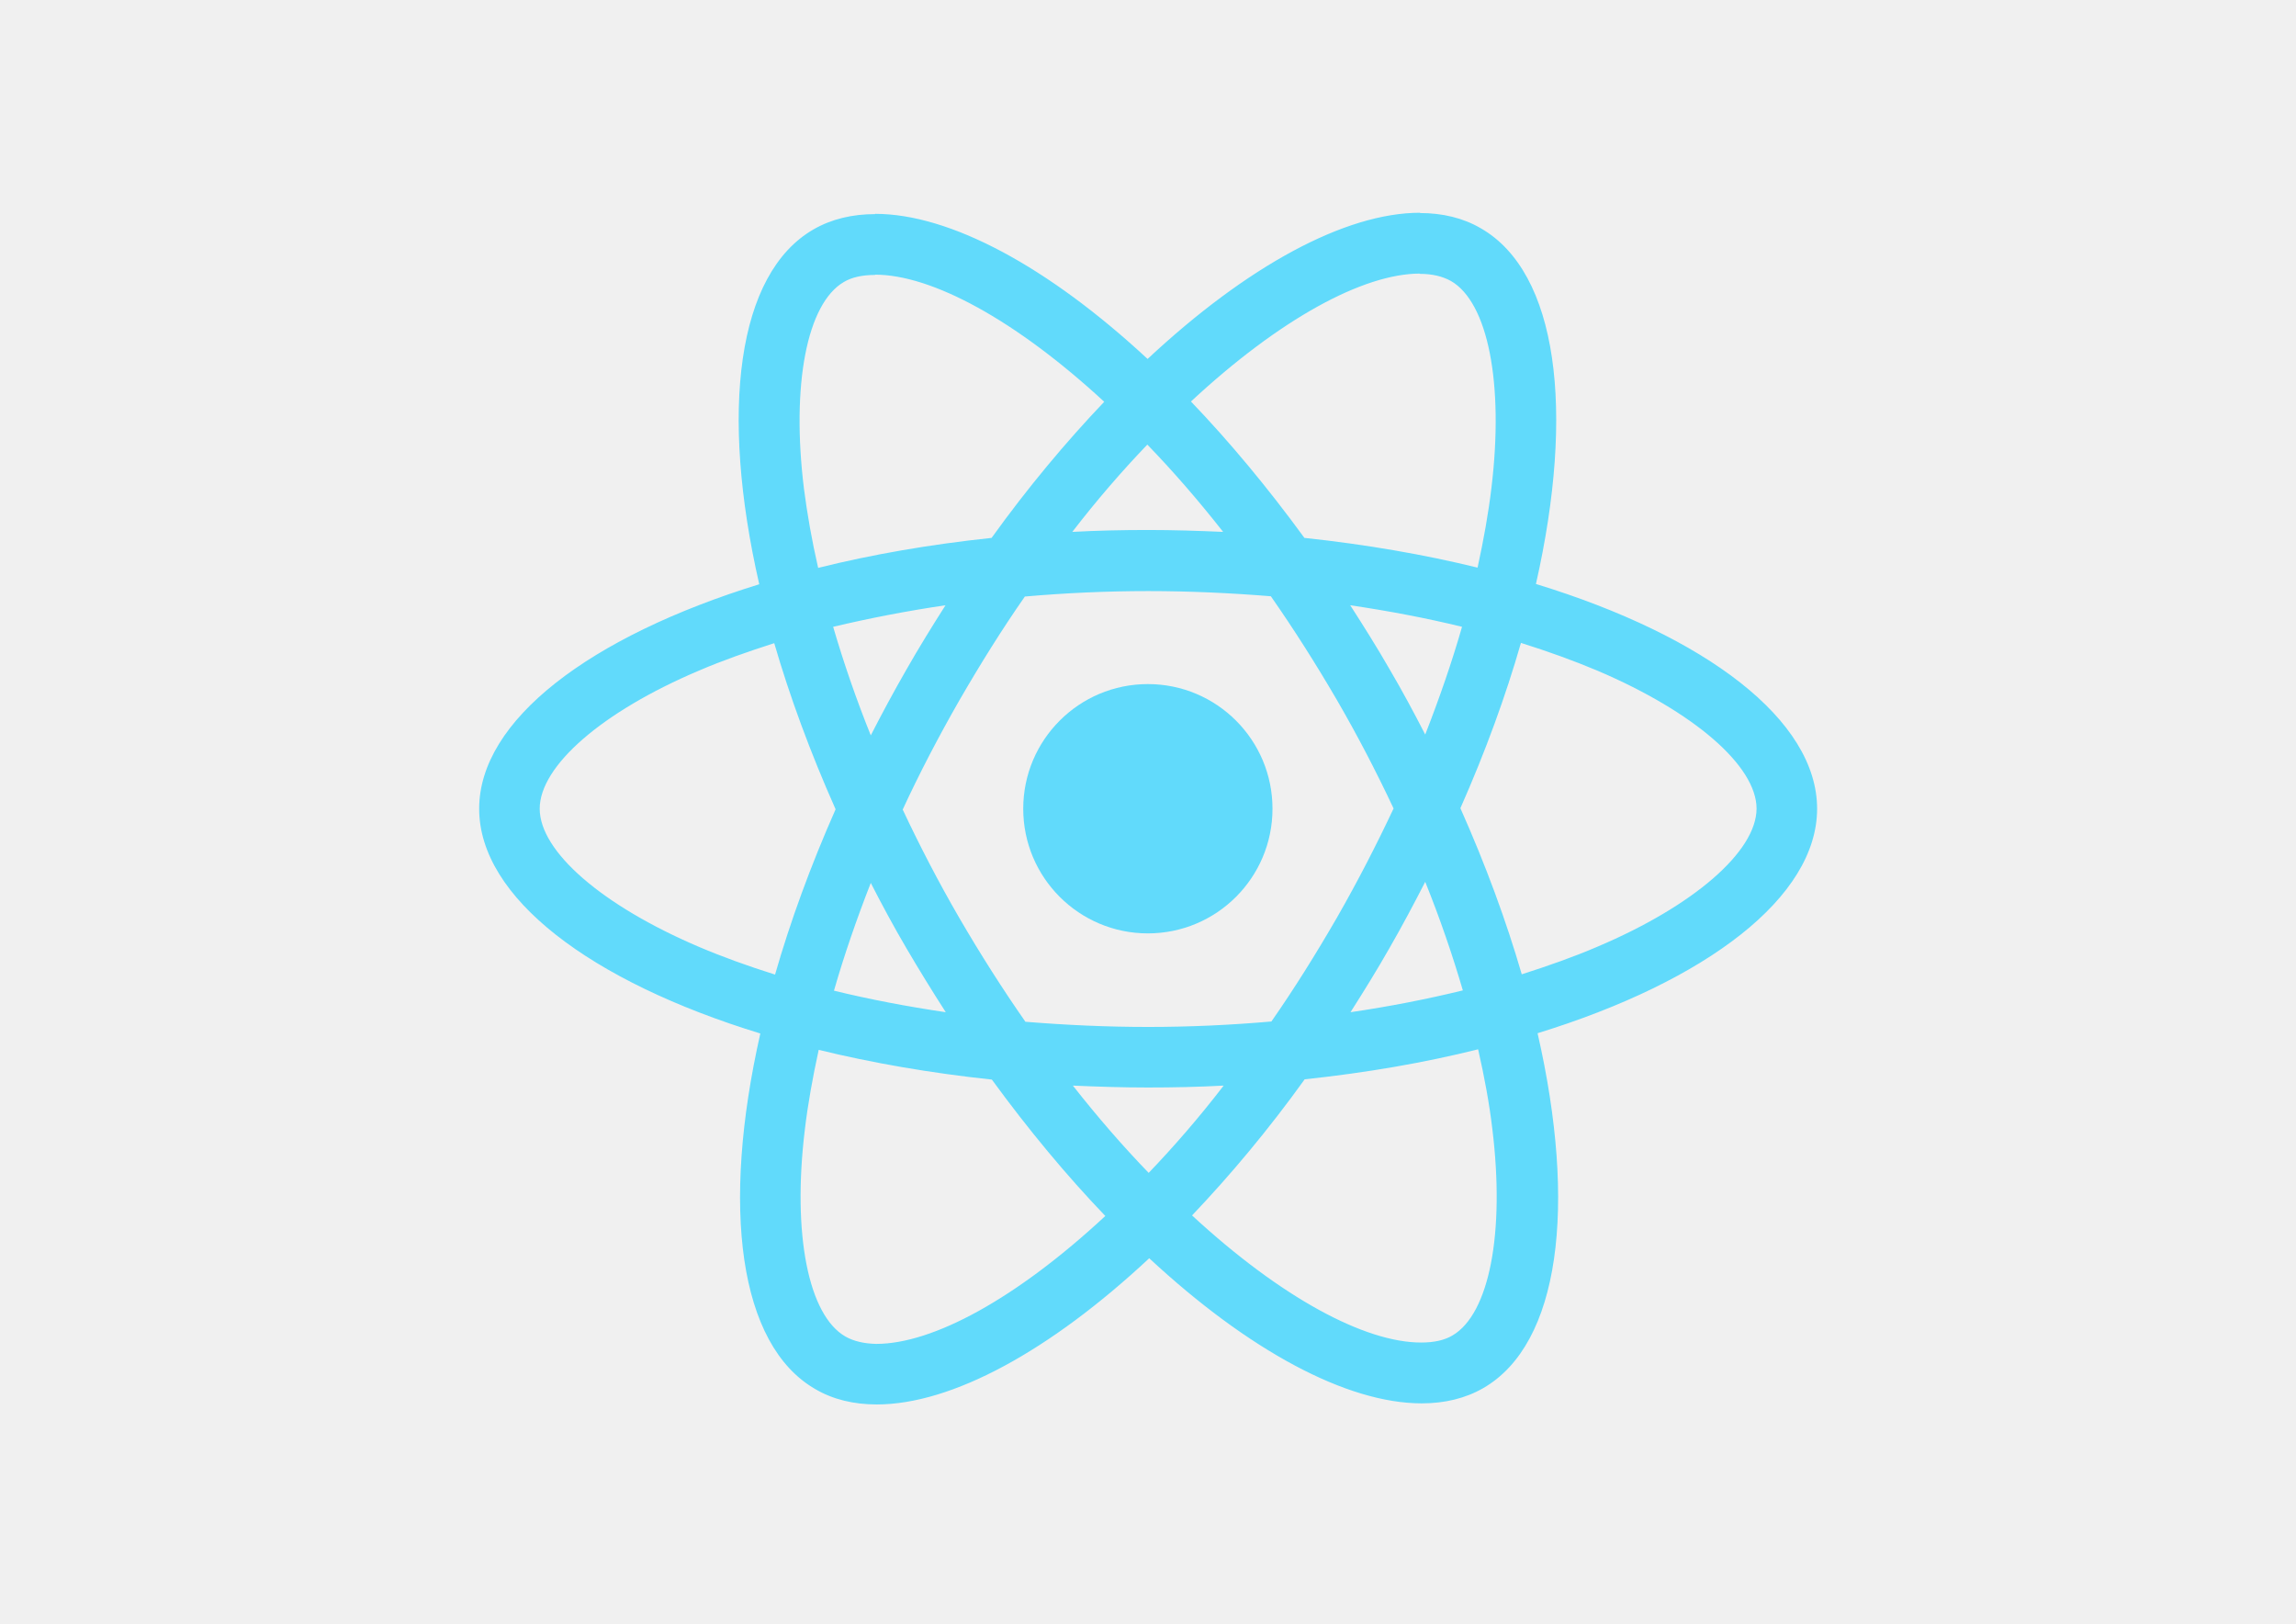
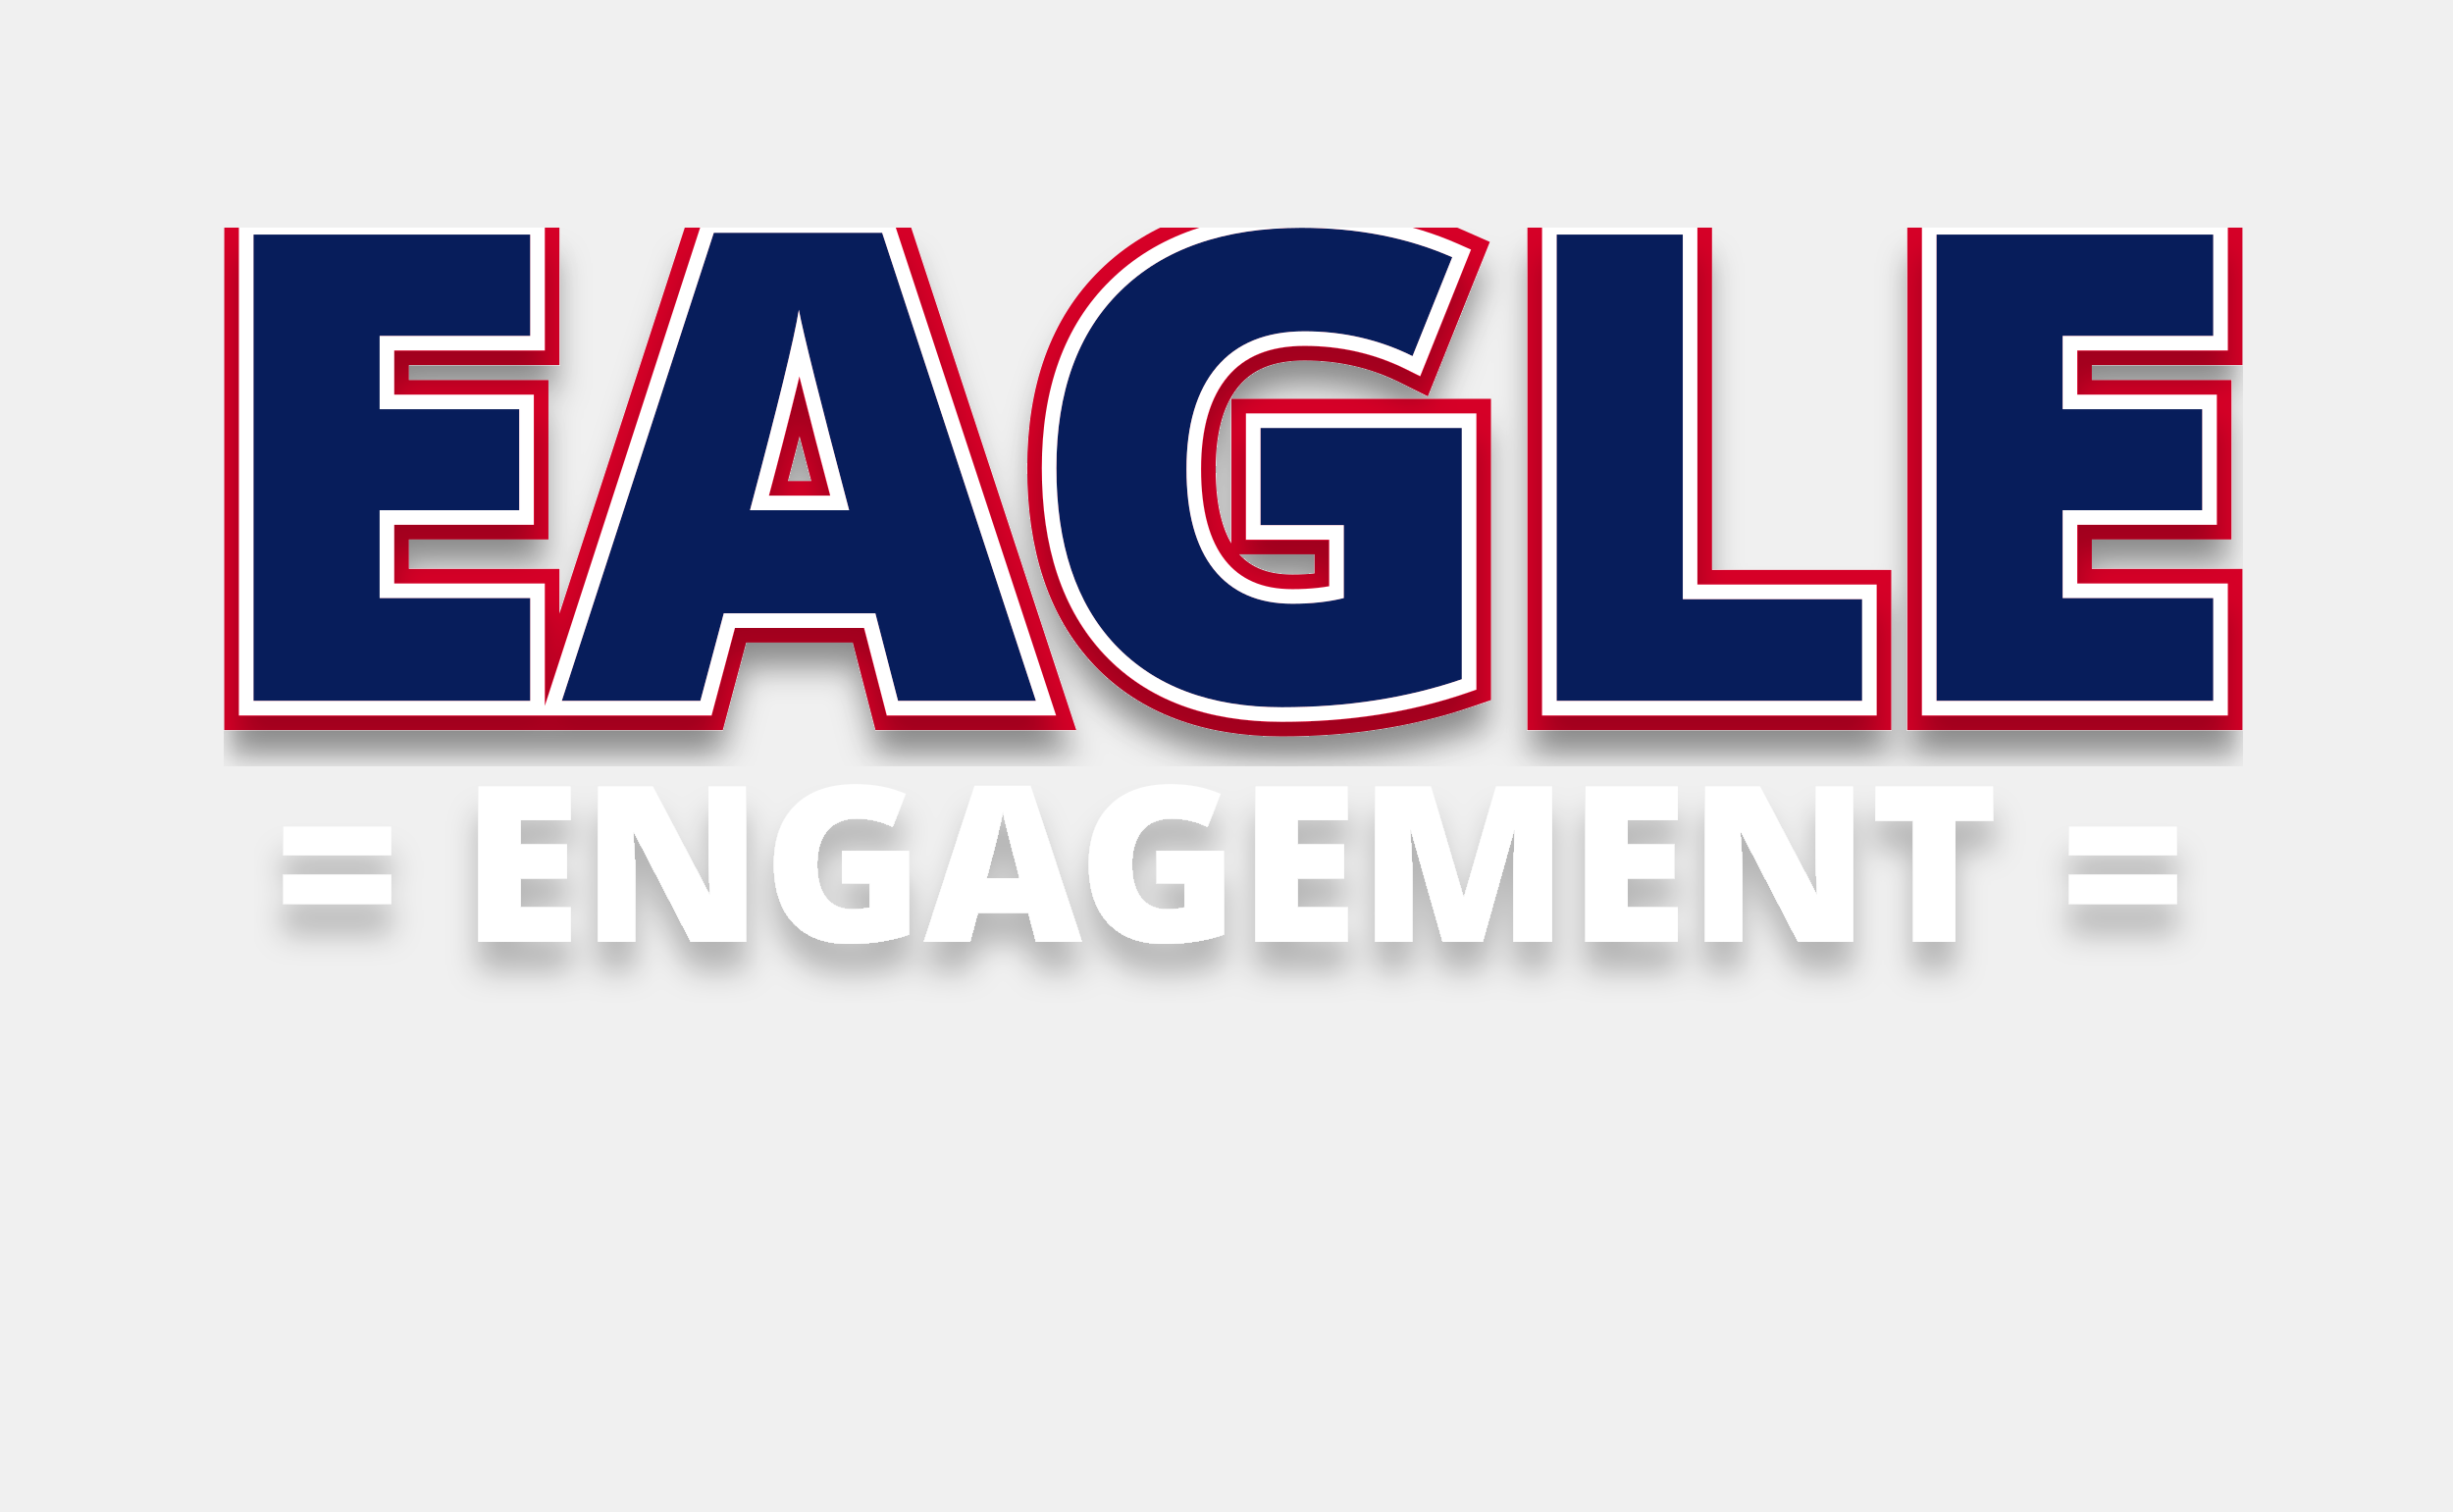
- <svg xmlns="http://www.w3.org/2000/svg" viewBox="0 0 841.9 595.3">
-   <g fill="#61DAFB">
-     <path d="M666.3 296.5c0-32.5-40.7-63.3-103.1-82.4 14.4-63.6 8-114.2-20.2-130.4-6.5-3.8-14.1-5.6-22.4-5.6v22.3c4.6 0 8.3.9 11.4 2.6 13.6 7.8 19.5 37.5 14.9 75.7-1.1 9.4-2.9 19.3-5.1 29.4-19.6-4.8-41-8.5-63.5-10.9-13.5-18.5-27.5-35.3-41.6-50 32.6-30.3 63.2-46.9 84-46.9V78c-27.5 0-63.5 19.6-99.9 53.6-36.4-33.8-72.4-53.2-99.9-53.2v22.3c20.7 0 51.4 16.5 84 46.6-14 14.7-28 31.4-41.3 49.9-22.6 2.4-44 6.1-63.6 11-2.3-10-4-19.7-5.2-29-4.7-38.2 1.1-67.9 14.6-75.8 3-1.8 6.9-2.6 11.5-2.6V78.5c-8.4 0-16 1.8-22.6 5.6-28.1 16.2-34.4 66.7-19.9 130.1-62.2 19.2-102.7 49.9-102.7 82.3 0 32.5 40.7 63.3 103.1 82.4-14.4 63.6-8 114.2 20.2 130.4 6.5 3.8 14.1 5.6 22.5 5.6 27.5 0 63.5-19.6 99.9-53.6 36.4 33.8 72.4 53.2 99.9 53.2 8.4 0 16-1.8 22.6-5.6 28.1-16.2 34.4-66.7 19.9-130.1 62-19.1 102.5-49.9 102.5-82.3zm-130.2-66.7c-3.7 12.9-8.3 26.2-13.5 39.5-4.1-8-8.4-16-13.1-24-4.6-8-9.5-15.8-14.4-23.4 14.2 2.1 27.9 4.7 41 7.9zm-45.8 106.5c-7.8 13.5-15.8 26.3-24.1 38.2-14.9 1.3-30 2-45.2 2-15.1 0-30.2-.7-45-1.9-8.3-11.9-16.4-24.6-24.2-38-7.6-13.1-14.5-26.4-20.8-39.8 6.2-13.4 13.2-26.8 20.7-39.9 7.8-13.5 15.8-26.3 24.1-38.2 14.9-1.3 30-2 45.2-2 15.1 0 30.2.7 45 1.9 8.3 11.9 16.4 24.6 24.2 38 7.6 13.1 14.5 26.4 20.8 39.8-6.3 13.4-13.2 26.8-20.7 39.9zm32.3-13c5.4 13.4 10 26.8 13.8 39.8-13.1 3.2-26.9 5.9-41.2 8 4.9-7.7 9.8-15.6 14.4-23.7 4.6-8 8.9-16.1 13-24.1zM421.2 430c-9.3-9.6-18.6-20.3-27.8-32 9 .4 18.2.7 27.5.7 9.4 0 18.7-.2 27.8-.7-9 11.7-18.3 22.4-27.5 32zm-74.4-58.9c-14.2-2.1-27.9-4.7-41-7.9 3.7-12.9 8.3-26.2 13.5-39.5 4.1 8 8.4 16 13.1 24 4.7 8 9.5 15.8 14.4 23.4zM420.7 163c9.3 9.6 18.6 20.3 27.8 32-9-.4-18.2-.7-27.5-.7-9.4 0-18.7.2-27.8.7 9-11.7 18.3-22.4 27.5-32zm-74 58.9c-4.9 7.7-9.8 15.6-14.4 23.7-4.6 8-8.9 16-13 24-5.4-13.4-10-26.8-13.8-39.8 13.1-3.1 26.9-5.8 41.2-7.9zm-90.5 125.2c-35.4-15.1-58.3-34.9-58.3-50.6 0-15.7 22.9-35.6 58.3-50.6 8.6-3.7 18-7 27.7-10.1 5.7 19.6 13.2 40 22.5 60.9-9.2 20.8-16.6 41.1-22.2 60.6-9.9-3.1-19.3-6.5-28-10.2zM310 490c-13.6-7.8-19.5-37.5-14.9-75.7 1.1-9.4 2.9-19.3 5.1-29.4 19.6 4.8 41 8.5 63.5 10.9 13.5 18.5 27.5 35.3 41.6 50-32.6 30.3-63.2 46.9-84 46.9-4.5-.1-8.3-1-11.3-2.7zm237.2-76.2c4.7 38.2-1.1 67.9-14.6 75.8-3 1.8-6.9 2.6-11.5 2.6-20.7 0-51.4-16.5-84-46.6 14-14.7 28-31.4 41.3-49.9 22.6-2.4 44-6.1 63.6-11 2.3 10.1 4.1 19.8 5.2 29.1zm38.5-66.7c-8.6 3.7-18 7-27.7 10.1-5.7-19.6-13.2-40-22.5-60.9 9.2-20.8 16.6-41.1 22.2-60.6 9.9 3.1 19.3 6.5 28.1 10.2 35.4 15.1 58.3 34.9 58.3 50.6-.1 15.7-23 35.6-58.4 50.6zM320.8 78.4z" />
-     <circle cx="420.9" cy="296.5" r="45.7" />
-     <path d="M520.5 78.1z" />
+ <svg xmlns="http://www.w3.org/2000/svg" width="336" height="207" viewBox="0 0 336 207" fill="none">
+   <g filter="url(#filter0_d_61_967)">
+     <path d="M53.588 123.791H38.817V119.843H53.588V123.791ZM53.588 117.142H38.817V113.226H53.588V117.142ZM78.167 124.308V129H65.532V107.71H78.167V112.337H71.291V115.686H77.665V120.296H71.291V124.308H78.167ZM102.178 107.71V129H94.639L86.857 114.003H86.728C86.911 116.441 87.003 118.242 87.003 119.406V129H81.907V107.71H89.429L97.162 122.513H97.26C97.119 120.442 97.049 118.716 97.049 117.336V107.71H102.178ZM115.324 120.976V116.543H124.513V128.013C122.032 128.865 119.293 129.291 116.294 129.291C113.026 129.291 110.492 128.342 108.691 126.444C106.9 124.546 106.005 121.855 106.005 118.371C106.005 114.887 106.981 112.191 108.933 110.282C110.885 108.362 113.636 107.402 117.184 107.402C119.751 107.402 122.048 107.85 124.076 108.745L122.264 113.259C120.743 112.504 119.098 112.126 117.33 112.126C115.572 112.126 114.234 112.671 113.318 113.76C112.401 114.85 111.942 116.403 111.942 118.42C111.942 120.426 112.358 121.952 113.188 122.998C114.019 124.044 115.216 124.567 116.78 124.567C117.653 124.567 118.435 124.481 119.125 124.308V120.976H115.324ZM148.193 129H141.9L140.864 125.004H133.94L132.872 129H126.547L133.487 107.629H141.172L148.193 129ZM135.137 120.296H139.667C138.33 115.249 137.564 112.196 137.37 111.14C137.154 112.477 136.41 115.529 135.137 120.296ZM158.449 120.976V116.543H167.638V128.013C165.157 128.865 162.418 129.291 159.419 129.291C156.151 129.291 153.617 128.342 151.816 126.444C150.025 124.546 149.13 121.855 149.13 118.371C149.13 114.887 150.106 112.191 152.058 110.282C154.01 108.362 156.761 107.402 160.309 107.402C162.876 107.402 165.173 107.85 167.201 108.745L165.389 113.259C163.868 112.504 162.223 112.126 160.455 112.126C158.697 112.126 157.359 112.671 156.443 113.76C155.526 114.85 155.067 116.403 155.067 118.42C155.067 120.426 155.483 121.952 156.313 122.998C157.144 124.044 158.341 124.567 159.905 124.567C160.778 124.567 161.56 124.481 162.25 124.308V120.976H158.449ZM184.604 124.308V129H171.969V107.71H184.604V112.337H177.728V115.686H184.103V120.296H177.728V124.308H184.604ZM207.305 119.665C207.305 118.436 207.375 116.446 207.515 113.696H207.386L203.098 129H197.614L193.262 113.663H193.133C193.338 116.198 193.44 118.231 193.44 119.762V129H188.344V107.71H196.012L200.445 122.82H200.559L204.91 107.71H212.595V129H207.305V119.665ZM229.823 124.308V129H217.188V107.71H229.823V112.337H222.947V115.686H229.321V120.296H222.947V124.308H229.823ZM253.834 107.71V129H246.295L238.513 114.003H238.384C238.567 116.441 238.659 118.242 238.659 119.406V129H233.563V107.71H241.086L248.819 122.513H248.916C248.776 120.442 248.705 118.716 248.705 117.336V107.71H253.834ZM267.837 112.418V129H262.078V112.418H256.885V107.71H273.014V112.418H267.837ZM298.181 123.791H283.411V119.843H298.181V123.791ZM298.181 117.142H283.411V113.226H298.181V117.142Z" fill="white" />
  </g>
+   <g filter="url(#filter1_d_61_967)">
+     <mask id="path-2-outside-1_61_967" maskUnits="userSpaceOnUse" x="30" y="27" width="278" height="74" fill="black">
+       <rect fill="white" x="30" y="27" width="278" height="74" />
+       <path d="M72.626 81.925V96H34.722V32.129H72.626V46.01H52V56.057H71.122V69.889H52V81.925H72.626ZM141.893 96H123.013L119.907 84.012H99.135L95.931 96H76.955L97.776 31.887H120.829L141.893 96ZM102.726 69.889H116.316C112.304 54.746 110.006 45.59 109.424 42.419C108.777 46.431 106.544 55.587 102.726 69.889ZM172.66 71.927V58.629H200.227V93.039C192.785 95.596 184.567 96.874 175.572 96.874C165.768 96.874 158.165 94.026 152.761 88.332C147.39 82.637 144.704 74.564 144.704 64.113C144.704 53.662 147.633 45.573 153.489 39.846C159.346 34.087 167.596 31.207 178.241 31.207C185.942 31.207 192.834 32.55 198.917 35.236L193.481 48.776C188.919 46.512 183.985 45.379 178.678 45.379C173.404 45.379 169.392 47.013 166.642 50.281C163.892 53.549 162.516 58.208 162.516 64.259C162.516 70.277 163.762 74.855 166.253 77.994C168.745 81.132 172.336 82.702 177.028 82.702C179.649 82.702 181.995 82.443 184.065 81.925V71.927H172.66ZM255.058 96H213.222V32.129H230.5V82.071H255.058V96ZM303.158 81.925V96H265.253V32.129H303.158V46.01H282.531V56.057H301.653V69.889H282.531V81.925H303.158Z" />
+     </mask>
+     <path d="M72.626 81.925V96H34.722V32.129H72.626V46.01H52V56.057H71.122V69.889H52V81.925H72.626ZM141.893 96H123.013L119.907 84.012H99.135L95.931 96H76.955L97.776 31.887H120.829L141.893 96ZM102.726 69.889H116.316C112.304 54.746 110.006 45.59 109.424 42.419C108.777 46.431 106.544 55.587 102.726 69.889ZM172.66 71.927V58.629H200.227V93.039C192.785 95.596 184.567 96.874 175.572 96.874C165.768 96.874 158.165 94.026 152.761 88.332C147.39 82.637 144.704 74.564 144.704 64.113C144.704 53.662 147.633 45.573 153.489 39.846C159.346 34.087 167.596 31.207 178.241 31.207C185.942 31.207 192.834 32.55 198.917 35.236L193.481 48.776C188.919 46.512 183.985 45.379 178.678 45.379C173.404 45.379 169.392 47.013 166.642 50.281C163.892 53.549 162.516 58.208 162.516 64.259C162.516 70.277 163.762 74.855 166.253 77.994C168.745 81.132 172.336 82.702 177.028 82.702C179.649 82.702 181.995 82.443 184.065 81.925V71.927H172.66ZM255.058 96H213.222V32.129H230.5V82.071H255.058V96ZM303.158 81.925V96H265.253V32.129H303.158V46.01H282.531V56.057H301.653V69.889H282.531V81.925H303.158Z" fill="#071D5B" />
+     <path d="M72.626 81.925H76.626V77.925H72.626V81.925ZM72.626 96V100H76.626V96H72.626ZM34.722 96H30.722V100H34.722V96ZM34.722 32.129V28.129H30.722V32.129H34.722ZM72.626 32.129H76.626V28.129H72.626V32.129ZM72.626 46.01V50.01H76.626V46.01H72.626ZM52 46.01V42.01H48V46.01H52ZM52 56.057H48V60.057H52V56.057ZM71.122 56.057H75.122V52.057H71.122V56.057ZM71.122 69.889V73.889H75.122V69.889H71.122ZM52 69.889V65.889H48V69.889H52ZM52 81.925H48V85.925H52V81.925ZM68.626 81.925V96H76.626V81.925H68.626ZM72.626 92H34.722V100H72.626V92ZM38.722 96V32.129H30.722V96H38.722ZM34.722 36.129H72.626V28.129H34.722V36.129ZM68.626 32.129V46.01H76.626V32.129H68.626ZM72.626 42.01H52V50.01H72.626V42.01ZM48 46.01V56.057H56V46.01H48ZM52 60.057H71.122V52.057H52V60.057ZM67.122 56.057V69.889H75.122V56.057H67.122ZM71.122 65.889H52V73.889H71.122V65.889ZM48 69.889V81.925H56V69.889H48ZM52 85.925H72.626V77.925H52V85.925ZM141.893 96V100H147.418L145.693 94.751L141.893 96ZM123.013 96L119.141 97.003L119.918 100H123.013V96ZM119.907 84.012L123.779 83.009L123.003 80.012H119.907V84.012ZM99.135 84.012V80.012H96.063L95.27 82.98L99.135 84.012ZM95.931 96V100H99.003L99.796 97.033L95.931 96ZM76.955 96L73.15 94.764L71.45 100H76.955V96ZM97.776 31.887V27.887H94.869L93.971 30.651L97.776 31.887ZM120.829 31.887L124.63 30.638L123.726 27.887H120.829V31.887ZM102.726 69.889L98.862 68.857L97.518 73.889H102.726V69.889ZM116.316 69.889V73.889H121.514L120.182 68.864L116.316 69.889ZM109.424 42.419L113.358 41.696L105.475 41.782L109.424 42.419ZM141.893 92H123.013V100H141.893V92ZM126.886 94.997L123.779 83.009L116.035 85.015L119.141 97.003L126.886 94.997ZM119.907 80.012H99.135V88.012H119.907V80.012ZM95.27 82.98L92.067 94.967L99.796 97.033L102.999 85.045L95.27 82.98ZM95.931 92H76.955V100H95.931V92ZM80.759 97.236L101.58 33.122L93.971 30.651L73.15 94.764L80.759 97.236ZM97.776 35.887H120.829V27.887H97.776V35.887ZM117.029 33.135L138.093 97.249L145.693 94.751L124.63 30.638L117.029 33.135ZM102.726 73.889H116.316V65.889H102.726V73.889ZM120.182 68.864C116.15 53.647 113.905 44.676 113.358 41.696L105.49 43.141C106.107 46.503 108.457 55.846 112.449 70.913L120.182 68.864ZM105.475 41.782C104.867 45.552 102.696 54.495 98.862 68.857L106.591 70.921C110.393 56.68 112.687 47.309 113.373 43.056L105.475 41.782ZM172.66 71.927H168.66V75.927H172.66V71.927ZM172.66 58.629V54.629H168.66V58.629H172.66ZM200.227 58.629H204.227V54.629H200.227V58.629ZM200.227 93.039L201.527 96.823L204.227 95.895V93.039H200.227ZM152.761 88.332L149.851 91.076L149.859 91.085L152.761 88.332ZM153.489 39.846L156.286 42.706L156.294 42.698L153.489 39.846ZM198.917 35.236L202.629 36.726L204.069 33.138L200.532 31.576L198.917 35.236ZM193.481 48.776L191.702 52.359L195.58 54.285L197.193 50.267L193.481 48.776ZM166.642 50.281L163.581 47.706L163.581 47.706L166.642 50.281ZM166.253 77.994L163.121 80.481L163.121 80.481L166.253 77.994ZM184.065 81.925L185.036 85.806L188.065 85.048V81.925H184.065ZM184.065 71.927H188.065V67.927H184.065V71.927ZM176.66 71.927V58.629H168.66V71.927H176.66ZM172.66 62.629H200.227V54.629H172.66V62.629ZM196.227 58.629V93.039H204.227V58.629H196.227ZM198.928 89.256C191.959 91.65 184.187 92.874 175.572 92.874V100.874C184.947 100.874 193.611 99.541 201.527 96.823L198.928 89.256ZM175.572 92.874C166.574 92.874 160.132 90.288 155.663 85.578L149.859 91.085C156.197 97.764 164.962 100.874 175.572 100.874V92.874ZM155.671 85.587C151.208 80.855 148.704 73.894 148.704 64.113H140.704C140.704 75.235 143.572 84.419 149.851 91.076L155.671 85.587ZM148.704 64.113C148.704 54.426 151.397 47.487 156.286 42.706L150.692 36.986C143.868 43.66 140.704 52.898 140.704 64.113H148.704ZM156.294 42.698C161.199 37.874 168.322 35.207 178.241 35.207V27.207C166.87 27.207 157.492 30.3 150.684 36.994L156.294 42.698ZM178.241 35.207C185.473 35.207 191.802 36.467 197.301 38.895L200.532 31.576C193.866 28.633 186.411 27.207 178.241 27.207V35.207ZM195.205 33.745L189.769 47.286L197.193 50.267L202.629 36.726L195.205 33.745ZM195.26 45.194C190.121 42.643 184.575 41.379 178.678 41.379V49.379C183.394 49.379 187.716 50.38 191.702 52.359L195.26 45.194ZM178.678 41.379C172.526 41.379 167.267 43.326 163.581 47.706L169.702 52.857C171.517 50.7 174.282 49.379 178.678 49.379V41.379ZM163.581 47.706C160.015 51.944 158.516 57.653 158.516 64.259H166.516C166.516 58.764 167.768 55.154 169.702 52.857L163.581 47.706ZM158.516 64.259C158.516 70.747 159.847 76.357 163.121 80.481L169.386 75.507C167.677 73.353 166.516 69.808 166.516 64.259H158.516ZM163.121 80.481C166.505 84.745 171.35 86.702 177.028 86.702V78.702C173.323 78.702 170.985 77.52 169.386 75.507L163.121 80.481ZM177.028 86.702C179.905 86.702 182.585 86.418 185.036 85.806L183.095 78.045C181.404 78.467 179.393 78.702 177.028 78.702V86.702ZM188.065 81.925V71.927H180.065V81.925H188.065ZM184.065 67.927H172.66V75.927H184.065V67.927ZM255.058 96V100H259.058V96H255.058ZM213.222 96H209.222V100H213.222V96ZM213.222 32.129V28.129H209.222V32.129H213.222ZM230.5 32.129H234.5V28.129H230.5V32.129ZM230.5 82.071H226.5V86.071H230.5V82.071ZM255.058 82.071H259.058V78.071H255.058V82.071ZM255.058 92H213.222V100H255.058V92ZM217.222 96V32.129H209.222V96H217.222ZM213.222 36.129H230.5V28.129H213.222V36.129ZM226.5 32.129V82.071H234.5V32.129H226.5ZM230.5 86.071H255.058V78.071H230.5V86.071ZM251.058 82.071V96H259.058V82.071H251.058ZM303.158 81.925H307.158V77.925H303.158V81.925ZM303.158 96V100H307.158V96H303.158ZM265.253 96H261.253V100H265.253V96ZM265.253 32.129V28.129H261.253V32.129H265.253ZM303.158 32.129H307.158V28.129H303.158V32.129ZM303.158 46.01V50.01H307.158V46.01H303.158ZM282.531 46.01V42.01H278.531V46.01H282.531ZM282.531 56.057H278.531V60.057H282.531V56.057ZM301.653 56.057H305.653V52.057H301.653V56.057ZM301.653 69.889V73.889H305.653V69.889H301.653ZM282.531 69.889V65.889H278.531V69.889H282.531ZM282.531 81.925H278.531V85.925H282.531V81.925ZM299.158 81.925V96H307.158V81.925H299.158ZM303.158 92H265.253V100H303.158V92ZM269.253 96V32.129H261.253V96H269.253ZM265.253 36.129H303.158V28.129H265.253V36.129ZM299.158 32.129V46.01H307.158V32.129H299.158ZM303.158 42.01H282.531V50.01H303.158V42.01ZM278.531 46.01V56.057H286.531V46.01H278.531ZM282.531 60.057H301.653V52.057H282.531V60.057ZM297.653 56.057V69.889H305.653V56.057H297.653ZM301.653 65.889H282.531V73.889H301.653V65.889ZM278.531 69.889V81.925H286.531V69.889H278.531ZM282.531 85.925H303.158V77.925H282.531V85.925Z" fill="#D60027" mask="url(#path-2-outside-1_61_967)" />
+   </g>
+   <g filter="url(#filter2_d_61_967)">
+     <mask id="path-4-outside-2_61_967" maskUnits="userSpaceOnUse" x="32.579" y="29" width="273" height="70" fill="black">
+       <rect fill="white" x="32.579" y="29" width="273" height="70" />
+       <path d="M72.627 81.925V96H34.722V32.129H72.627V46.01H52V56.057H71.122V69.889H52V81.925H72.627ZM141.893 96H123.013L119.907 84.012H99.135L95.931 96H76.955L97.776 31.887H120.829L141.893 96ZM102.726 69.889H116.316C112.304 54.746 110.006 45.59 109.424 42.419C108.777 46.431 106.544 55.587 102.726 69.889ZM172.66 71.927V58.629H200.227V93.039C192.785 95.596 184.567 96.874 175.572 96.874C165.768 96.874 158.165 94.026 152.761 88.332C147.39 82.637 144.704 74.564 144.704 64.113C144.704 53.662 147.633 45.573 153.489 39.846C159.346 34.087 167.596 31.207 178.241 31.207C185.942 31.207 192.834 32.55 198.917 35.236L193.481 48.776C188.919 46.512 183.985 45.379 178.678 45.379C173.404 45.379 169.392 47.013 166.642 50.281C163.892 53.549 162.516 58.208 162.516 64.259C162.516 70.277 163.762 74.855 166.254 77.994C168.745 81.132 172.336 82.702 177.028 82.702C179.649 82.702 181.995 82.443 184.065 81.925V71.927H172.66ZM255.058 96H213.222V32.129H230.5V82.071H255.058V96ZM303.158 81.925V96H265.253V32.129H303.158V46.01H282.531V56.057H301.653V69.889H282.531V81.925H303.158Z" />
+     </mask>
+     <path d="M72.627 81.925V96H34.722V32.129H72.627V46.01H52V56.057H71.122V69.889H52V81.925H72.627ZM141.893 96H123.013L119.907 84.012H99.135L95.931 96H76.955L97.776 31.887H120.829L141.893 96ZM102.726 69.889H116.316C112.304 54.746 110.006 45.59 109.424 42.419C108.777 46.431 106.544 55.587 102.726 69.889ZM172.66 71.927V58.629H200.227V93.039C192.785 95.596 184.567 96.874 175.572 96.874C165.768 96.874 158.165 94.026 152.761 88.332C147.39 82.637 144.704 74.564 144.704 64.113C144.704 53.662 147.633 45.573 153.489 39.846C159.346 34.087 167.596 31.207 178.241 31.207C185.942 31.207 192.834 32.55 198.917 35.236L193.481 48.776C188.919 46.512 183.985 45.379 178.678 45.379C173.404 45.379 169.392 47.013 166.642 50.281C163.892 53.549 162.516 58.208 162.516 64.259C162.516 70.277 163.762 74.855 166.254 77.994C168.745 81.132 172.336 82.702 177.028 82.702C179.649 82.702 181.995 82.443 184.065 81.925V71.927H172.66ZM255.058 96H213.222V32.129H230.5V82.071H255.058V96ZM303.158 81.925V96H265.253V32.129H303.158V46.01H282.531V56.057H301.653V69.889H282.531V81.925H303.158Z" fill="#071D5B" />
+     <path d="M72.627 81.925H74.627V79.925H72.627V81.925ZM72.627 96V98H74.627V96H72.627ZM34.722 96H32.722V98H34.722V96ZM34.722 32.129V30.129H32.722V32.129H34.722ZM72.627 32.129H74.627V30.129H72.627V32.129ZM72.627 46.01V48.01H74.627V46.01H72.627ZM52 46.01V44.01H50V46.01H52ZM52 56.057H50V58.057H52V56.057ZM71.122 56.057H73.122V54.057H71.122V56.057ZM71.122 69.889V71.889H73.122V69.889H71.122ZM52 69.889V67.889H50V69.889H52ZM52 81.925H50V83.925H52V81.925ZM70.627 81.925V96H74.627V81.925H70.627ZM72.627 94H34.722V98H72.627V94ZM36.722 96V32.129H32.722V96H36.722ZM34.722 34.129H72.627V30.129H34.722V34.129ZM70.627 32.129V46.01H74.627V32.129H70.627ZM72.627 44.01H52V48.01H72.627V44.01ZM50 46.01V56.057H54V46.01H50ZM52 58.057H71.122V54.057H52V58.057ZM69.122 56.057V69.889H73.122V56.057H69.122ZM71.122 67.889H52V71.889H71.122V67.889ZM50 69.889V81.925H54V69.889H50ZM52 83.925H72.627V79.925H52V83.925ZM141.893 96V98H144.655L143.793 95.376L141.893 96ZM123.013 96L121.077 96.502L121.466 98H123.013V96ZM119.907 84.012L121.843 83.51L121.455 82.012H119.907V84.012ZM99.135 84.012V82.012H97.599L97.203 83.496L99.135 84.012ZM95.931 96V98H97.467L97.864 96.516L95.931 96ZM76.955 96L75.053 95.382L74.203 98H76.955V96ZM97.776 31.887V29.887H96.323L95.874 31.269L97.776 31.887ZM120.829 31.887L122.73 31.262L122.278 29.887H120.829V31.887ZM102.726 69.889L100.794 69.373L100.122 71.889H102.726V69.889ZM116.316 69.889V71.889H118.915L118.249 69.376L116.316 69.889ZM109.424 42.419L111.391 42.057L107.449 42.1L109.424 42.419ZM141.893 94H123.013V98H141.893V94ZM124.95 95.498L121.843 83.51L117.971 84.514L121.077 96.502L124.95 95.498ZM119.907 82.012H99.135V86.012H119.907V82.012ZM97.203 83.496L93.999 95.484L97.864 96.516L101.067 84.528L97.203 83.496ZM95.931 94H76.955V98H95.931V94ZM78.857 96.618L99.678 32.505L95.874 31.269L75.053 95.382L78.857 96.618ZM97.776 33.887H120.829V29.887H97.776V33.887ZM118.929 32.511L139.993 96.624L143.793 95.376L122.73 31.262L118.929 32.511ZM102.726 71.889H116.316V67.889H102.726V71.889ZM118.249 69.376C114.227 54.197 111.956 45.133 111.391 42.057L107.457 42.78C108.057 46.046 110.38 55.296 114.382 70.401L118.249 69.376ZM107.449 42.1C106.822 45.992 104.62 55.041 100.794 69.373L104.659 70.405C108.469 56.133 110.732 46.87 111.398 42.737L107.449 42.1ZM172.66 71.927H170.66V73.927H172.66V71.927ZM172.66 58.629V56.629H170.66V58.629H172.66ZM200.227 58.629H202.227V56.629H200.227V58.629ZM200.227 93.039L200.877 94.931L202.227 94.467V93.039H200.227ZM152.761 88.332L151.306 89.704L151.31 89.708L152.761 88.332ZM153.489 39.846L154.887 41.276L154.891 41.272L153.489 39.846ZM198.917 35.236L200.773 35.981L201.493 34.187L199.725 33.406L198.917 35.236ZM193.481 48.776L192.592 50.568L194.531 51.531L195.337 49.522L193.481 48.776ZM166.642 50.281L165.112 48.993L165.112 48.993L166.642 50.281ZM166.254 77.994L164.687 79.237L164.687 79.237L166.254 77.994ZM184.065 81.925L184.551 83.865L186.065 83.487V81.925H184.065ZM184.065 71.927H186.065V69.927H184.065V71.927ZM174.66 71.927V58.629H170.66V71.927H174.66ZM172.66 60.629H200.227V56.629H172.66V60.629ZM198.227 58.629V93.039H202.227V58.629H198.227ZM199.578 91.148C192.372 93.623 184.377 94.874 175.572 94.874V98.874C184.757 98.874 193.198 97.568 200.877 94.931L199.578 91.148ZM175.572 94.874C166.171 94.874 159.148 92.157 154.212 86.955L151.31 89.708C157.181 95.895 165.365 98.874 175.572 98.874V94.874ZM154.216 86.959C149.299 81.746 146.704 74.229 146.704 64.113H142.704C142.704 74.899 145.481 83.528 151.306 89.704L154.216 86.959ZM146.704 64.113C146.704 54.044 149.515 46.53 154.887 41.276L152.091 38.416C145.751 44.617 142.704 53.28 142.704 64.113H146.704ZM154.891 41.272C160.273 35.98 167.959 33.207 178.241 33.207V29.207C167.233 29.207 158.419 32.194 152.087 38.42L154.891 41.272ZM178.241 33.207C185.708 33.207 192.318 34.508 198.109 37.065L199.725 33.406C193.35 30.592 186.177 29.207 178.241 29.207V33.207ZM197.061 34.49L191.625 48.032L195.337 49.522L200.773 35.981L197.061 34.49ZM194.37 46.985C189.52 44.577 184.28 43.379 178.678 43.379V47.379C183.689 47.379 188.318 48.446 192.592 50.568L194.37 46.985ZM178.678 43.379C172.965 43.379 168.329 45.17 165.112 48.993L168.172 51.569C170.455 48.857 173.843 47.379 178.678 47.379V43.379ZM165.112 48.993C161.953 52.746 160.516 57.931 160.516 64.259H164.516C164.516 58.486 165.83 54.352 168.172 51.569L165.112 48.993ZM160.516 64.259C160.516 70.512 161.805 75.606 164.687 79.237L167.82 76.751C165.72 74.105 164.516 70.042 164.516 64.259H160.516ZM164.687 79.237C167.625 82.939 171.843 84.702 177.028 84.702V80.702C172.83 80.702 169.865 79.326 167.82 76.751L164.687 79.237ZM177.028 84.702C179.777 84.702 182.29 84.431 184.551 83.865L183.58 79.985C181.699 80.455 179.521 80.702 177.028 80.702V84.702ZM186.065 81.925V71.927H182.065V81.925H186.065ZM184.065 69.927H172.66V73.927H184.065V69.927ZM255.058 96V98H257.058V96H255.058ZM213.222 96H211.222V98H213.222V96ZM213.222 32.129V30.129H211.222V32.129H213.222ZM230.5 32.129H232.5V30.129H230.5V32.129ZM230.5 82.071H228.5V84.071H230.5V82.071ZM255.058 82.071H257.058V80.071H255.058V82.071ZM255.058 94H213.222V98H255.058V94ZM215.222 96V32.129H211.222V96H215.222ZM213.222 34.129H230.5V30.129H213.222V34.129ZM228.5 32.129V82.071H232.5V32.129H228.5ZM230.5 84.071H255.058V80.071H230.5V84.071ZM253.058 82.071V96H257.058V82.071H253.058ZM303.158 81.925H305.158V79.925H303.158V81.925ZM303.158 96V98H305.158V96H303.158ZM265.253 96H263.253V98H265.253V96ZM265.253 32.129V30.129H263.253V32.129H265.253ZM303.158 32.129H305.158V30.129H303.158V32.129ZM303.158 46.01V48.01H305.158V46.01H303.158ZM282.531 46.01V44.01H280.531V46.01H282.531ZM282.531 56.057H280.531V58.057H282.531V56.057ZM301.653 56.057H303.653V54.057H301.653V56.057ZM301.653 69.889V71.889H303.653V69.889H301.653ZM282.531 69.889V67.889H280.531V69.889H282.531ZM282.531 81.925H280.531V83.925H282.531V81.925ZM301.158 81.925V96H305.158V81.925H301.158ZM303.158 94H265.253V98H303.158V94ZM267.253 96V32.129H263.253V96H267.253ZM265.253 34.129H303.158V30.129H265.253V34.129ZM301.158 32.129V46.01H305.158V32.129H301.158ZM303.158 44.01H282.531V48.01H303.158V44.01ZM280.531 46.01V56.057H284.531V46.01H280.531ZM282.531 58.057H301.653V54.057H282.531V58.057ZM299.653 56.057V69.889H303.653V56.057H299.653ZM301.653 67.889H282.531V71.889H301.653V67.889ZM280.531 69.889V81.925H284.531V69.889H280.531ZM282.531 83.925H303.158V79.925H282.531V83.925Z" fill="white" mask="url(#path-4-outside-2_61_967)" />
+   </g>
+   <defs>
+     <filter id="filter0_d_61_967" x="34.817" y="107.402" width="267.364" height="29.889" filterUnits="userSpaceOnUse" color-interpolation-filters="sRGB">
+       <feFlood flood-opacity="0" result="BackgroundImageFix" />
+       <feColorMatrix in="SourceAlpha" type="matrix" values="0 0 0 0 0 0 0 0 0 0 0 0 0 0 0 0 0 0 127 0" result="hardAlpha" />
+       <feOffset dy="4" />
+       <feGaussianBlur stdDeviation="2" />
+       <feComposite in2="hardAlpha" operator="out" />
+       <feColorMatrix type="matrix" values="0 0 0 0 0 0 0 0 0 0 0 0 0 0 0 0 0 0 0.25 0" />
+       <feBlend mode="normal" in2="BackgroundImageFix" result="effect1_dropShadow_61_967" />
+       <feBlend mode="normal" in="SourceGraphic" in2="effect1_dropShadow_61_967" result="shape" />
+     </filter>
+     <filter id="filter1_d_61_967" x="30.722" y="31.207" width="276.436" height="73.666" filterUnits="userSpaceOnUse" color-interpolation-filters="sRGB">
+       <feFlood flood-opacity="0" result="BackgroundImageFix" />
+       <feColorMatrix in="SourceAlpha" type="matrix" values="0 0 0 0 0 0 0 0 0 0 0 0 0 0 0 0 0 0 127 0" result="hardAlpha" />
+       <feOffset dy="4" />
+       <feGaussianBlur stdDeviation="2" />
+       <feComposite in2="hardAlpha" operator="out" />
+       <feColorMatrix type="matrix" values="0 0 0 0 0 0 0 0 0 0 0 0 0 0 0 0 0 0 0.25 0" />
+       <feBlend mode="normal" in2="BackgroundImageFix" result="effect1_dropShadow_61_967" />
+       <feBlend mode="normal" in="SourceGraphic" in2="effect1_dropShadow_61_967" result="shape" />
+     </filter>
+     <filter id="filter2_d_61_967" x="30.722" y="31.207" width="276.436" height="73.666" filterUnits="userSpaceOnUse" color-interpolation-filters="sRGB">
+       <feFlood flood-opacity="0" result="BackgroundImageFix" />
+       <feColorMatrix in="SourceAlpha" type="matrix" values="0 0 0 0 0 0 0 0 0 0 0 0 0 0 0 0 0 0 127 0" result="hardAlpha" />
+       <feOffset dy="4" />
+       <feGaussianBlur stdDeviation="2" />
+       <feComposite in2="hardAlpha" operator="out" />
+       <feColorMatrix type="matrix" values="0 0 0 0 0 0 0 0 0 0 0 0 0 0 0 0 0 0 0.25 0" />
+       <feBlend mode="normal" in2="BackgroundImageFix" result="effect1_dropShadow_61_967" />
+       <feBlend mode="normal" in="SourceGraphic" in2="effect1_dropShadow_61_967" result="shape" />
+     </filter>
+   </defs>
</svg>
